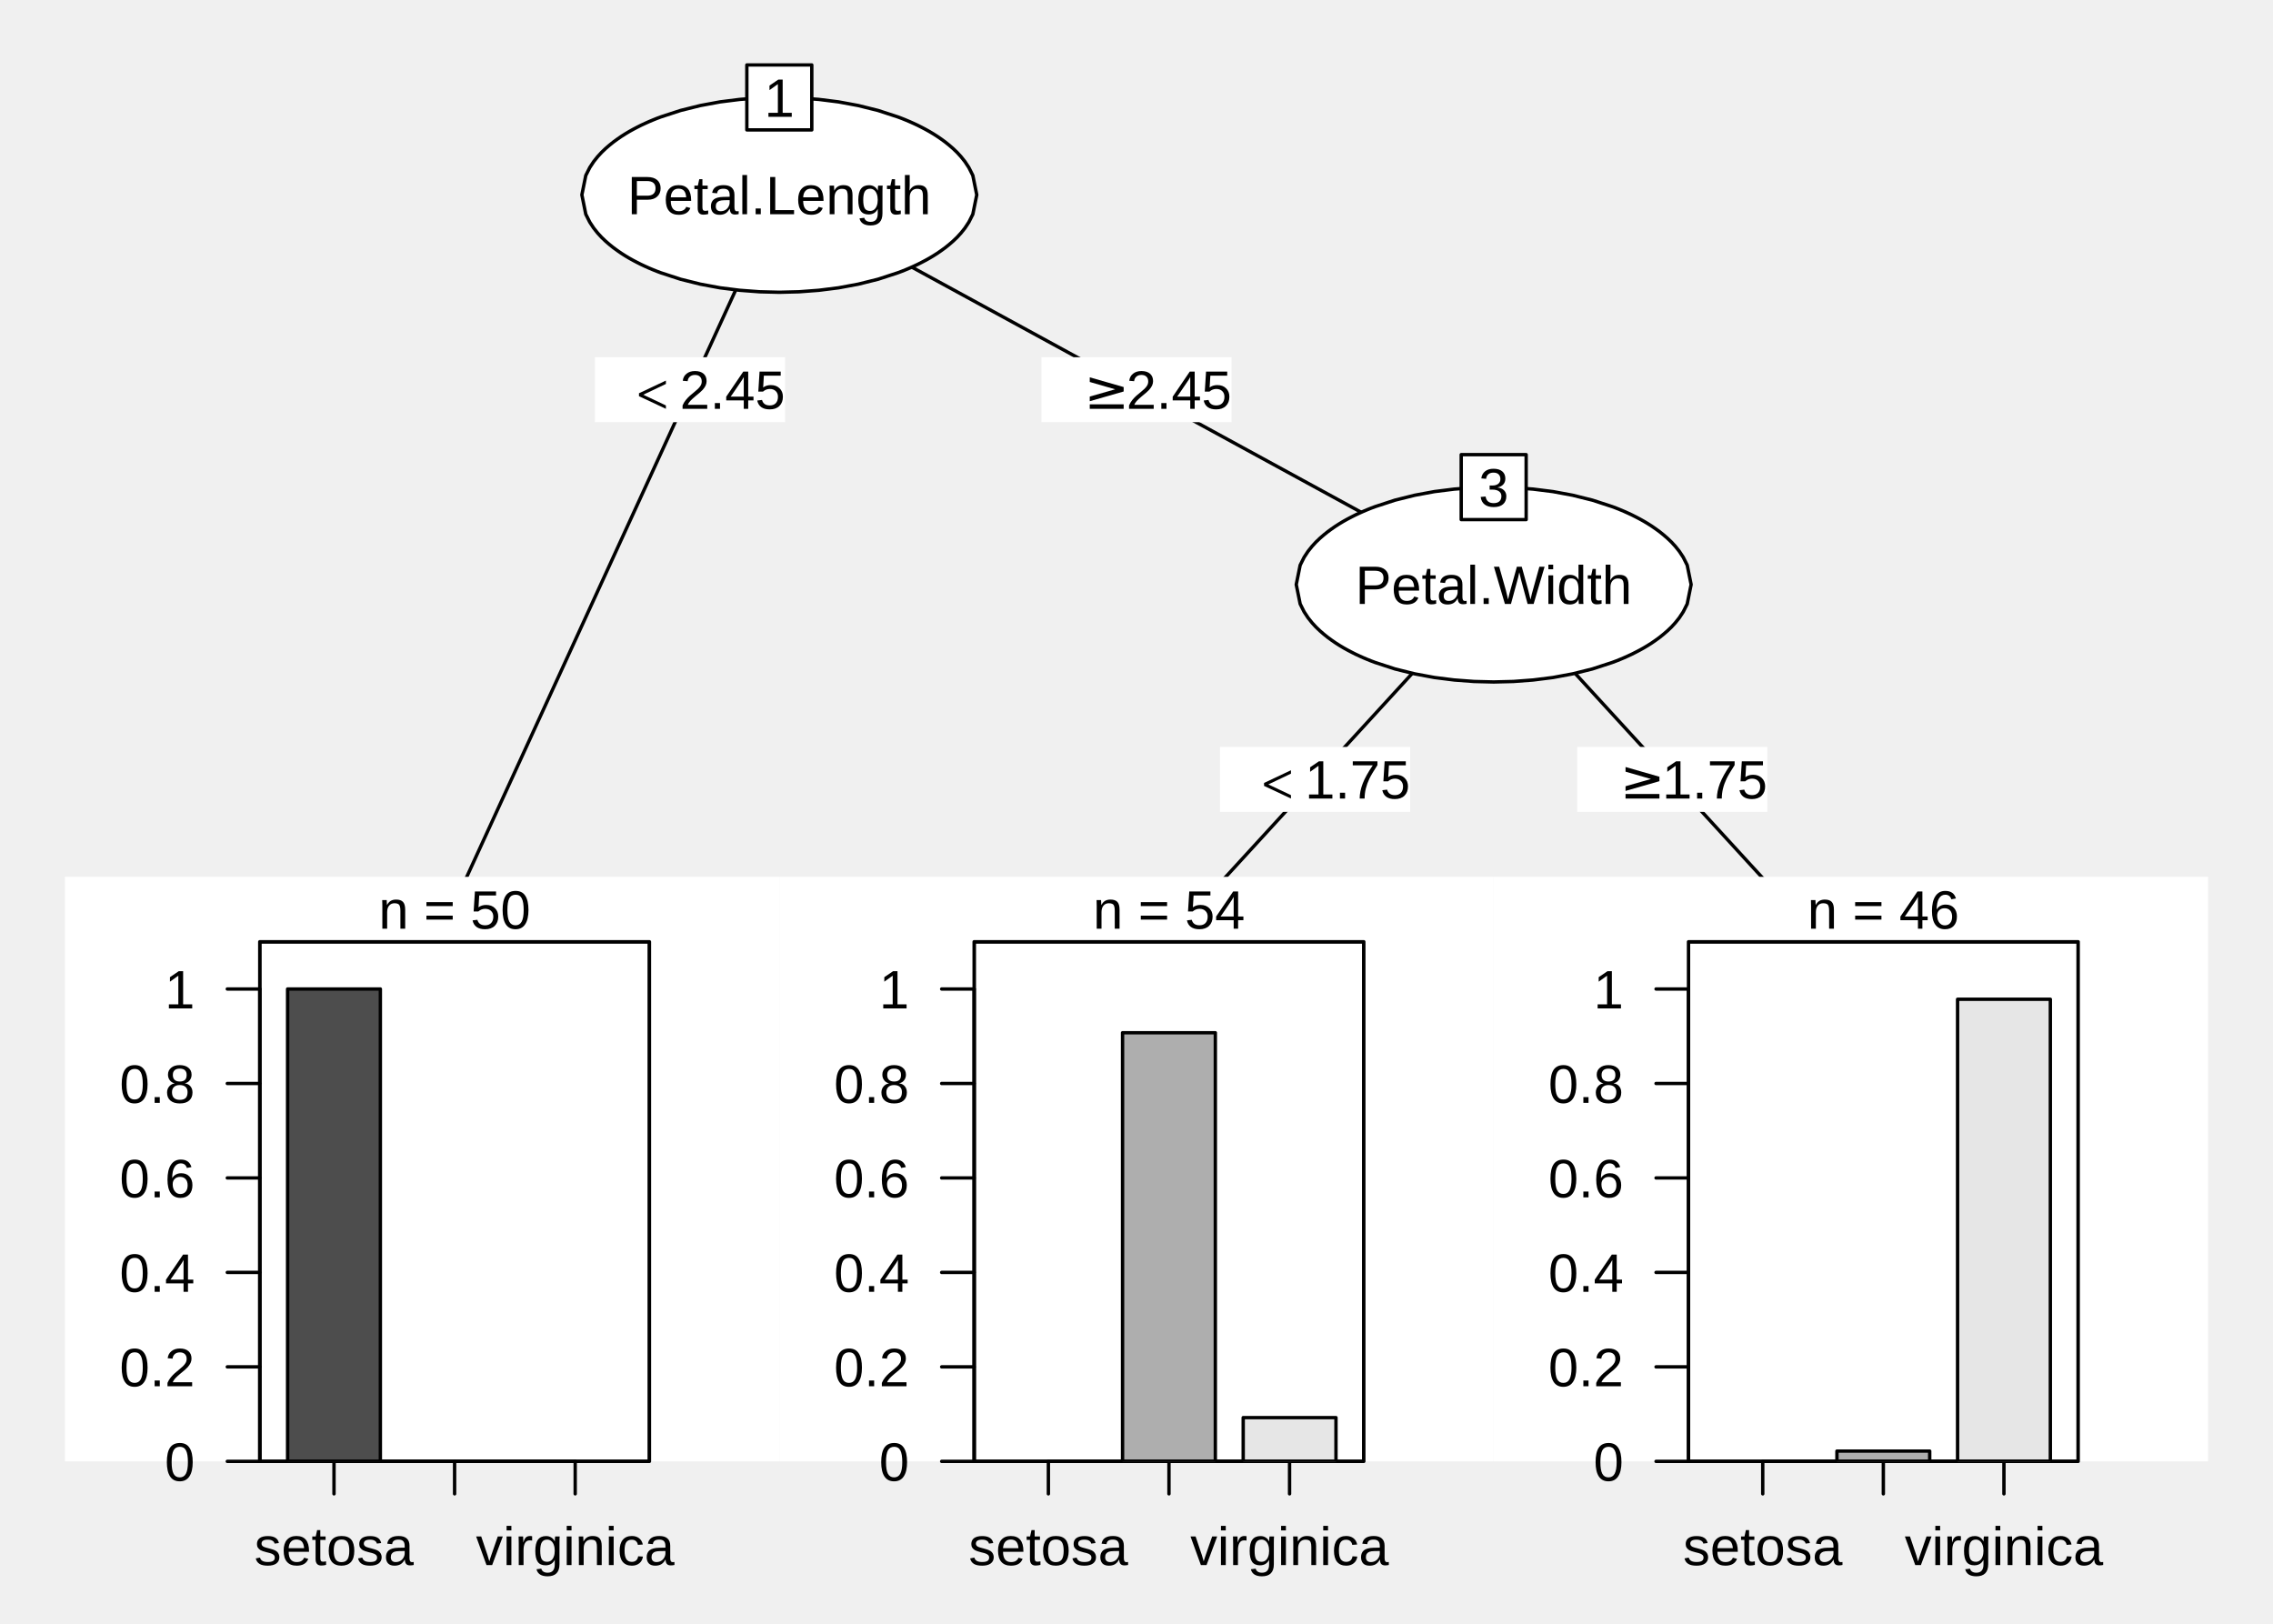
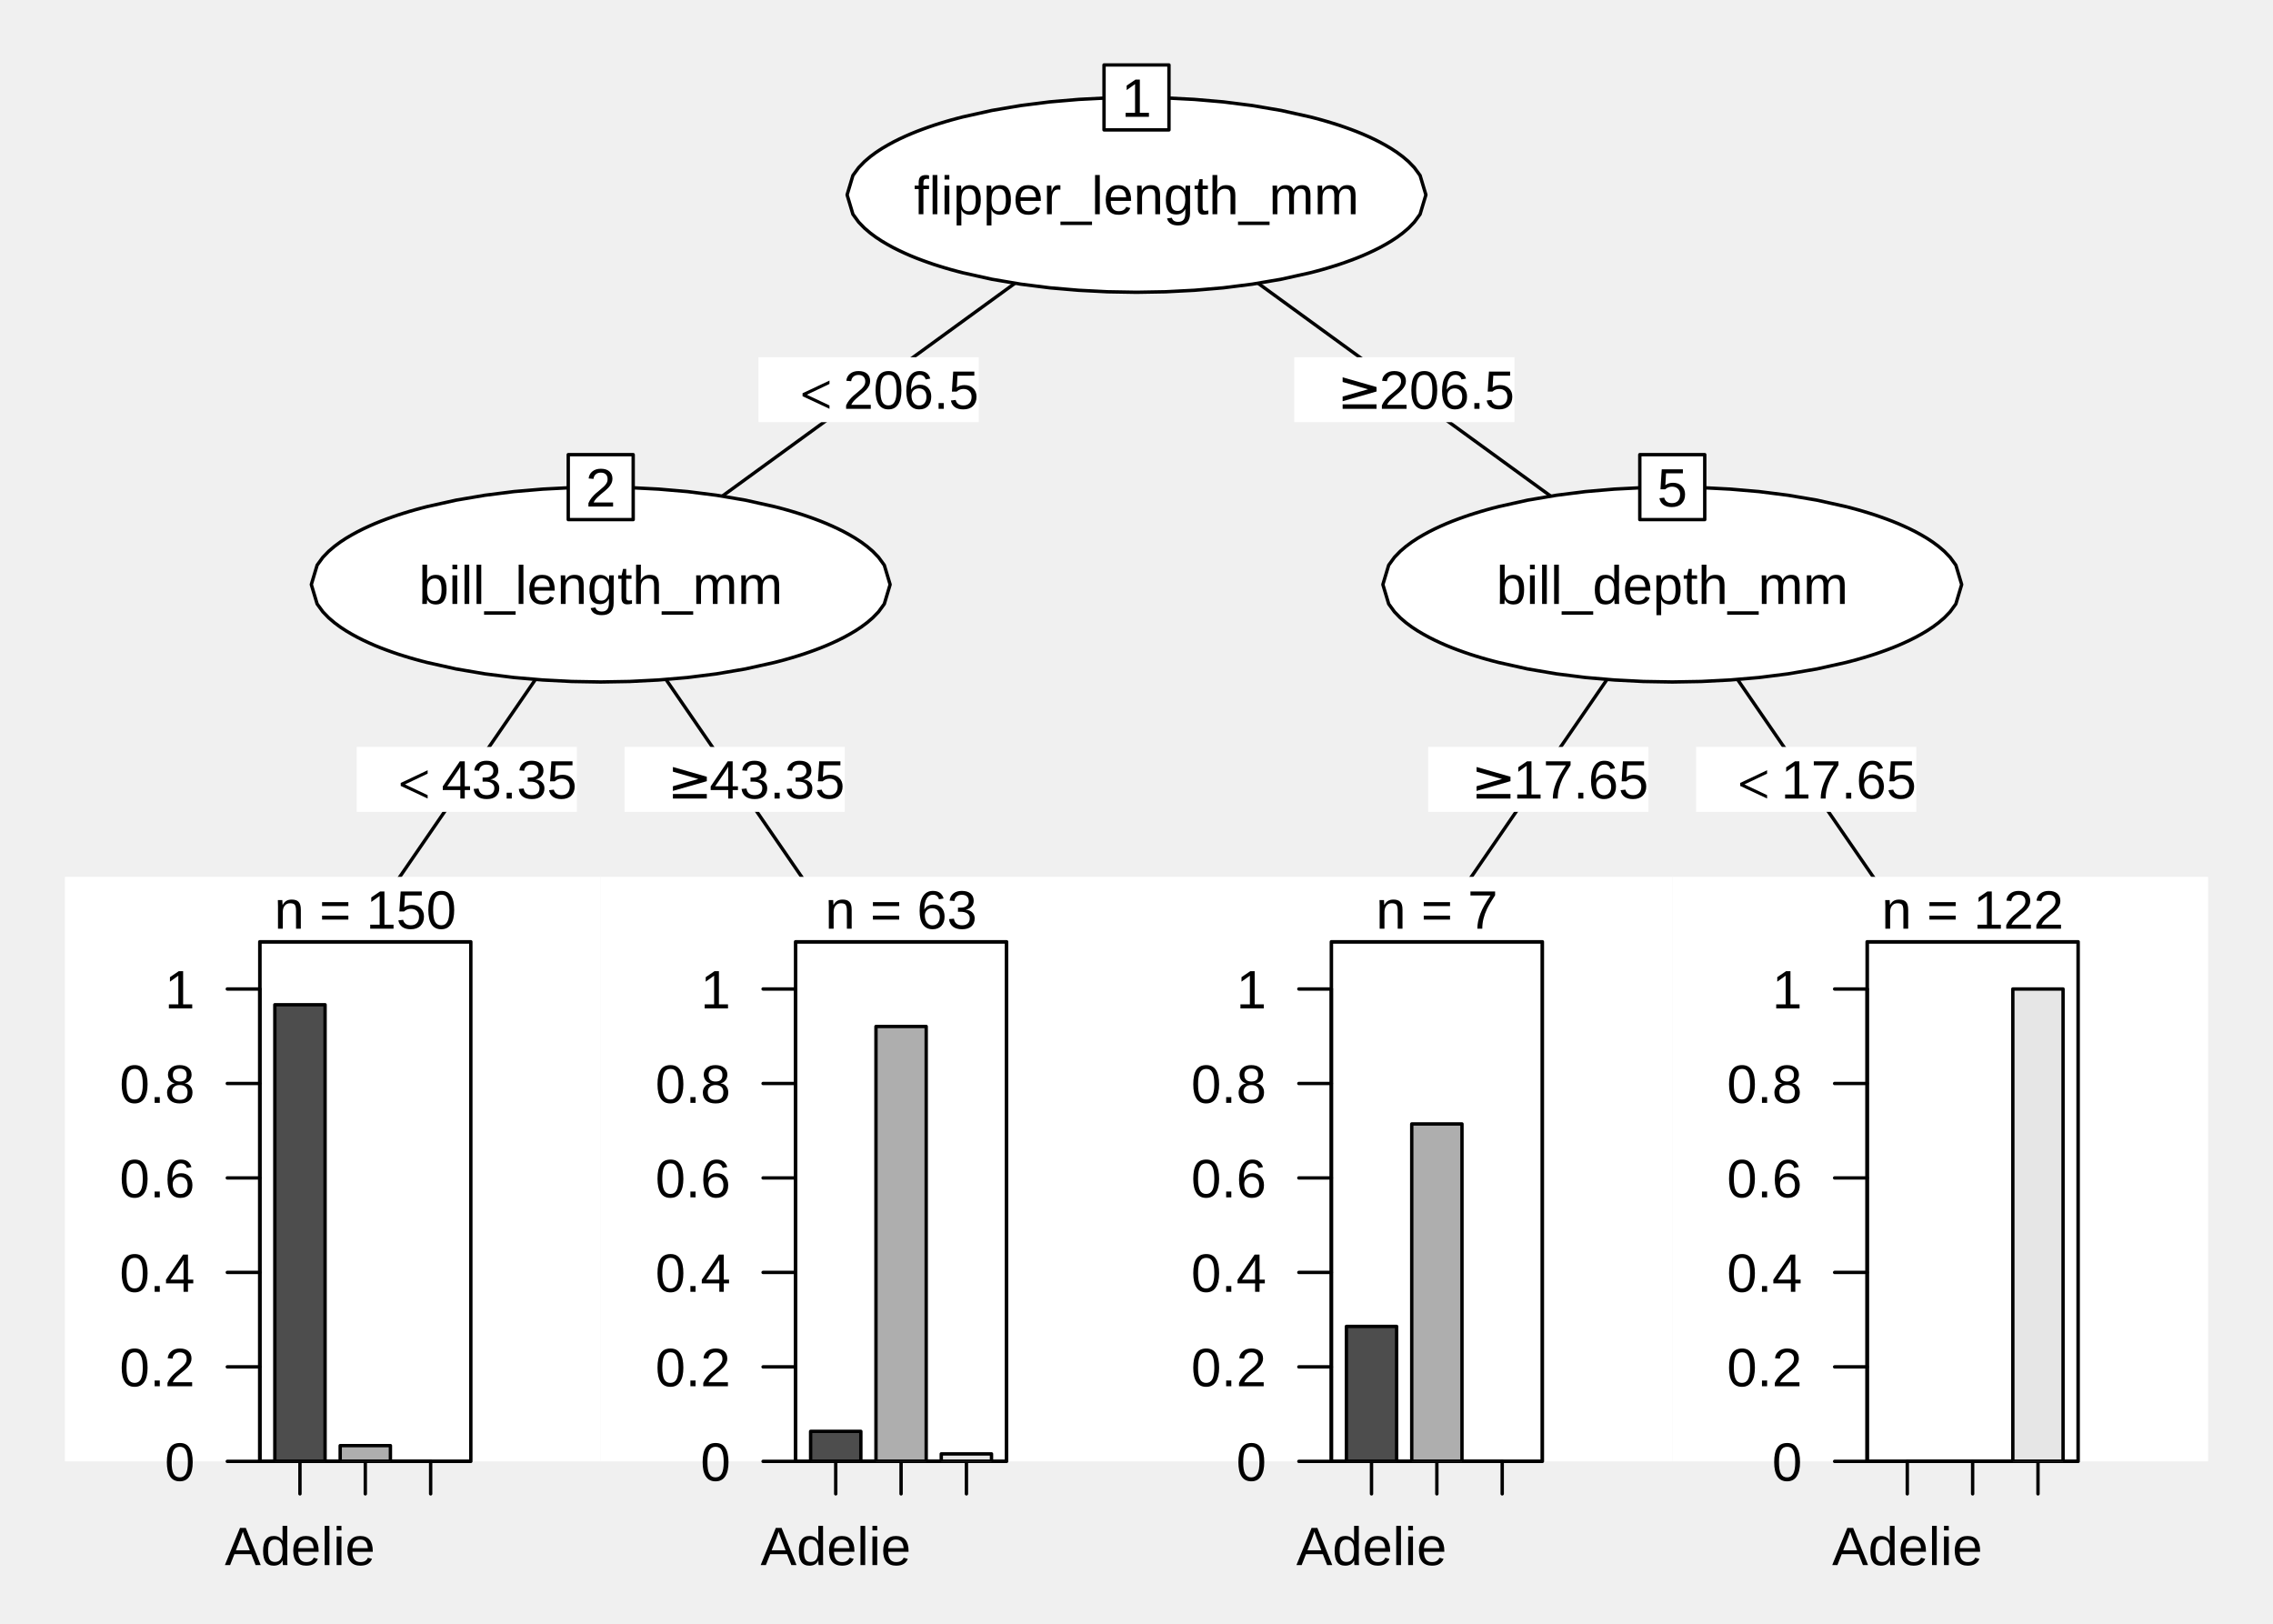
<svg xmlns="http://www.w3.org/2000/svg" width="504.00pt" height="360.00pt" viewBox="0 0 504.00 360.00">
  <g class="svglite">
    <defs>
      <style type="text/css">
    .svglite line, .svglite polyline, .svglite polygon, .svglite path, .svglite rect, .svglite circle {
      fill: none;
      stroke: #000000;
      stroke-linecap: round;
      stroke-linejoin: round;
      stroke-miterlimit: 10.00;
    }
    .svglite text {
      white-space: pre;
    }
    .svglite g.glyphgroup path {
      fill: inherit;
      stroke: none;
    }
  </style>
    </defs>
    <rect width="100%" height="100%" style="stroke: none; fill: none;" />
    <defs>
      <clipPath id="cpMC4wMHw1MDQuMDB8MC4wMHwzNjAuMDA=">
        <rect x="0.00" y="0.00" width="504.00" height="360.00" />
      </clipPath>
    </defs>
    <g clip-path="url(#cpMC4wMHw1MDQuMDB8MC4wMHwzNjAuMDA=)">
-       <polyline points="172.80,43.20 93.60,216.00 " style="stroke-width: 0.75;" />
-       <polyline points="172.80,43.20 331.20,129.60 " style="stroke-width: 0.75;" />
-       <polygon points="129.02,43.20 129.89,38.90 130.77,37.15 131.64,35.83 132.52,34.73 133.39,33.78 134.27,32.94 135.15,32.18 136.02,31.48 136.90,30.84 137.77,30.24 138.65,29.68 139.52,29.16 140.40,28.67 141.28,28.21 142.15,27.77 143.03,27.36 143.90,26.97 144.78,26.60 145.65,26.25 146.53,25.92 146.53,25.92 150.91,24.49 155.29,23.40 159.66,22.59 164.04,22.04 168.42,21.71 172.80,21.60 177.18,21.71 181.56,22.04 185.94,22.59 190.31,23.40 194.69,24.49 199.07,25.92 199.07,25.92 199.95,26.25 200.82,26.60 201.70,26.97 202.57,27.36 203.45,27.77 204.32,28.21 205.20,28.67 206.08,29.16 206.95,29.68 207.83,30.24 208.70,30.84 209.58,31.48 210.45,32.18 211.33,32.94 212.21,33.78 213.08,34.73 213.96,35.83 214.83,37.15 215.71,38.90 216.58,43.20 216.58,43.20 215.71,47.50 214.83,49.25 213.96,50.57 213.08,51.67 212.21,52.62 211.33,53.46 210.45,54.22 209.58,54.92 208.70,55.56 207.83,56.16 206.95,56.72 206.08,57.24 205.20,57.73 204.32,58.19 203.45,58.63 202.57,59.04 201.70,59.43 200.82,59.80 199.95,60.15 199.07,60.48 199.07,60.48 194.69,61.91 190.31,63.00 185.94,63.81 181.56,64.36 177.18,64.69 172.80,64.80 168.42,64.69 164.04,64.36 159.66,63.81 155.29,63.00 150.91,61.91 146.53,60.48 146.53,60.48 145.65,60.15 144.78,59.80 143.90,59.43 143.03,59.04 142.15,58.63 141.28,58.19 140.40,57.73 139.52,57.24 138.65,56.72 137.77,56.16 136.90,55.56 136.02,54.92 135.15,54.22 134.27,53.46 133.39,52.62 132.52,51.67 131.64,50.57 130.77,49.25 129.89,47.50 129.02,43.20 " style="stroke-width: 0.75; fill: #FFFFFF;" />
-       <text x="172.80" y="47.50" text-anchor="middle" style="font-size: 12.00px; font-family: &quot;Arial&quot;;" textLength="67.36px" lengthAdjust="spacingAndGlyphs">Petal.Length</text>
-       <rect x="165.60" y="14.40" width="14.40" height="14.40" style="stroke-width: 0.75; fill: #FFFFFF;" />
-       <text x="172.80" y="25.90" text-anchor="middle" style="font-size: 12.00px; font-family: &quot;Arial&quot;;" textLength="6.67px" lengthAdjust="spacingAndGlyphs">1</text>
-       <rect x="131.92" y="79.20" width="42.16" height="14.40" style="stroke-width: 0.75; stroke: none; fill: #FFFFFF;" />
-       <text x="141.37" y="90.64" style="font-size: 12.00px; font-family: &quot;Symbol&quot;;" textLength="6.59px" lengthAdjust="spacingAndGlyphs">&lt;</text>
-       <text x="150.74" y="90.64" style="font-size: 12.00px; font-family: &quot;Arial&quot;;" textLength="23.34px" lengthAdjust="spacingAndGlyphs">2.45</text>
-       <rect x="230.92" y="79.20" width="42.16" height="14.40" style="stroke-width: 0.75; stroke: none; fill: #FFFFFF;" />
-       <text x="240.37" y="90.64" style="font-size: 12.00px; font-family: &quot;Symbol&quot;;" textLength="6.59px" lengthAdjust="spacingAndGlyphs">≥</text>
-       <text x="249.74" y="90.64" style="font-size: 12.00px; font-family: &quot;Arial&quot;;" textLength="23.34px" lengthAdjust="spacingAndGlyphs">2.45</text>
-       <rect x="14.40" y="194.40" width="158.40" height="129.60" style="stroke-width: 0.75; stroke: none; fill: #FFFFFF;" />
-       <text x="100.80" y="205.90" text-anchor="middle" style="font-size: 12.00px; font-family: &quot;Arial&quot;;" textLength="33.69px" lengthAdjust="spacingAndGlyphs">n = 50</text>
-       <polyline points="74.06,324.00 127.54,324.00 " style="stroke-width: 0.75;" />
-       <line x1="74.06" y1="324.00" x2="74.06" y2="331.20" style="stroke-width: 0.75;" />
-       <line x1="100.80" y1="324.00" x2="100.80" y2="331.20" style="stroke-width: 0.75;" />
-       <line x1="127.54" y1="324.00" x2="127.54" y2="331.20" style="stroke-width: 0.75;" />
-       <text x="74.06" y="347.00" text-anchor="middle" style="font-size: 12.00px; font-family: &quot;Arial&quot;;" textLength="35.34px" lengthAdjust="spacingAndGlyphs">setosa</text>
-       <text x="127.54" y="347.00" text-anchor="middle" style="font-size: 12.00px; font-family: &quot;Arial&quot;;" textLength="44.03px" lengthAdjust="spacingAndGlyphs">virginica</text>
+       <polyline points="252.00,43.20 133.20,129.60 " style="stroke-width: 0.75;" />
+       <polyline points="252.00,43.20 370.80,129.60 " style="stroke-width: 0.75;" />
+       <polygon points="187.83,43.20 189.12,38.90 190.40,37.15 191.68,35.83 192.97,34.73 194.25,33.78 195.53,32.94 196.82,32.18 198.10,31.48 199.38,30.84 200.67,30.24 201.95,29.68 203.23,29.16 204.52,28.67 205.80,28.21 207.08,27.77 208.37,27.36 209.65,26.97 210.93,26.60 212.22,26.25 213.50,25.92 213.50,25.92 219.92,24.49 226.33,23.40 232.75,22.59 239.17,22.04 245.58,21.71 252.00,21.60 258.42,21.71 264.83,22.04 271.25,22.59 277.67,23.40 284.08,24.49 290.50,25.92 290.50,25.92 291.78,26.25 293.07,26.60 294.35,26.97 295.63,27.36 296.92,27.77 298.20,28.21 299.48,28.67 300.77,29.16 302.05,29.68 303.33,30.24 304.62,30.84 305.90,31.48 307.18,32.18 308.47,32.94 309.75,33.78 311.03,34.73 312.32,35.83 313.60,37.15 314.88,38.90 316.17,43.20 316.17,43.20 314.88,47.50 313.60,49.25 312.32,50.57 311.03,51.67 309.75,52.62 308.47,53.46 307.18,54.22 305.90,54.92 304.62,55.56 303.33,56.16 302.05,56.72 300.77,57.24 299.48,57.73 298.20,58.19 296.92,58.63 295.63,59.04 294.35,59.43 293.07,59.80 291.78,60.15 290.50,60.48 290.50,60.48 284.08,61.91 277.67,63.00 271.25,63.81 264.83,64.36 258.42,64.69 252.00,64.80 245.58,64.69 239.17,64.36 232.75,63.81 226.33,63.00 219.92,61.91 213.50,60.48 213.50,60.48 212.22,60.15 210.93,59.80 209.65,59.43 208.37,59.04 207.08,58.63 205.80,58.19 204.52,57.73 203.23,57.24 201.95,56.72 200.67,56.16 199.38,55.56 198.10,54.92 196.82,54.22 195.53,53.46 194.25,52.62 192.97,51.67 191.68,50.57 190.40,49.25 189.12,47.50 187.83,43.20 " style="stroke-width: 0.75; fill: #FFFFFF;" />
+       <text x="252.00" y="47.50" text-anchor="middle" style="font-size: 12.00px; font-family: &quot;Arial&quot;;" textLength="98.72px" lengthAdjust="spacingAndGlyphs">flipper_length_mm</text>
+       <rect x="244.80" y="14.40" width="14.40" height="14.40" style="stroke-width: 0.75; fill: #FFFFFF;" />
+       <text x="252.00" y="25.90" text-anchor="middle" style="font-size: 12.00px; font-family: &quot;Arial&quot;;" textLength="6.67px" lengthAdjust="spacingAndGlyphs">1</text>
+       <rect x="168.18" y="79.20" width="48.83" height="14.40" style="stroke-width: 0.75; stroke: none; fill: #FFFFFF;" />
+       <text x="177.64" y="90.64" style="font-size: 12.00px; font-family: &quot;Symbol&quot;;" textLength="6.59px" lengthAdjust="spacingAndGlyphs">&lt;</text>
+       <text x="187.00" y="90.64" style="font-size: 12.00px; font-family: &quot;Arial&quot;;" textLength="30.02px" lengthAdjust="spacingAndGlyphs">206.5</text>
+       <rect x="286.98" y="79.20" width="48.83" height="14.40" style="stroke-width: 0.75; stroke: none; fill: #FFFFFF;" />
+       <text x="296.44" y="90.64" style="font-size: 12.00px; font-family: &quot;Symbol&quot;;" textLength="6.59px" lengthAdjust="spacingAndGlyphs">≥</text>
+       <text x="305.80" y="90.64" style="font-size: 12.00px; font-family: &quot;Arial&quot;;" textLength="30.02px" lengthAdjust="spacingAndGlyphs">206.5</text>
+       <polyline points="133.20,129.60 73.80,216.00 " style="stroke-width: 0.75;" />
+       <polyline points="133.20,129.60 192.60,216.00 " style="stroke-width: 0.75;" />
+       <polygon points="69.03,129.60 70.32,125.30 71.60,123.55 72.88,122.23 74.17,121.13 75.45,120.18 76.73,119.34 78.02,118.58 79.30,117.88 80.58,117.24 81.87,116.64 83.15,116.08 84.43,115.56 85.72,115.07 87.00,114.61 88.28,114.17 89.57,113.76 90.85,113.37 92.13,113.00 93.42,112.65 94.70,112.32 94.70,112.32 101.12,110.89 107.53,109.80 113.95,108.99 120.37,108.44 126.78,108.11 133.20,108.00 139.62,108.11 146.03,108.44 152.45,108.99 158.87,109.80 165.28,110.89 171.70,112.32 171.70,112.32 172.98,112.65 174.27,113.00 175.55,113.37 176.83,113.76 178.12,114.17 179.40,114.61 180.68,115.07 181.97,115.56 183.25,116.08 184.53,116.64 185.82,117.24 187.10,117.88 188.38,118.58 189.67,119.34 190.95,120.18 192.23,121.13 193.52,122.23 194.80,123.55 196.08,125.30 197.37,129.60 197.37,129.60 196.08,133.90 194.80,135.65 193.52,136.97 192.23,138.07 190.95,139.02 189.67,139.86 188.38,140.62 187.10,141.32 185.82,141.96 184.53,142.56 183.25,143.12 181.97,143.64 180.68,144.13 179.40,144.59 178.12,145.03 176.83,145.44 175.55,145.83 174.27,146.20 172.98,146.55 171.70,146.88 171.70,146.88 165.28,148.31 158.87,149.40 152.45,150.21 146.03,150.76 139.62,151.09 133.20,151.20 126.78,151.09 120.37,150.76 113.95,150.21 107.53,149.40 101.12,148.31 94.70,146.88 94.70,146.88 93.42,146.55 92.13,146.20 90.85,145.83 89.57,145.44 88.28,145.03 87.00,144.59 85.72,144.13 84.43,143.64 83.15,143.12 81.87,142.56 80.58,141.96 79.30,141.32 78.02,140.62 76.73,139.86 75.45,139.02 74.17,138.07 72.88,136.97 71.60,135.65 70.32,133.90 69.03,129.60 " style="stroke-width: 0.75; fill: #FFFFFF;" />
+       <text x="133.20" y="133.90" text-anchor="middle" style="font-size: 12.00px; font-family: &quot;Arial&quot;;" textLength="80.72px" lengthAdjust="spacingAndGlyphs">bill_length_mm</text>
+       <rect x="126.00" y="100.80" width="14.40" height="14.40" style="stroke-width: 0.75; fill: #FFFFFF;" />
+       <text x="133.20" y="112.30" text-anchor="middle" style="font-size: 12.00px; font-family: &quot;Arial&quot;;" textLength="6.67px" lengthAdjust="spacingAndGlyphs">2</text>
+       <rect x="79.08" y="165.60" width="48.83" height="14.40" style="stroke-width: 0.75; stroke: none; fill: #FFFFFF;" />
+       <text x="88.54" y="177.04" style="font-size: 12.00px; font-family: &quot;Symbol&quot;;" textLength="6.59px" lengthAdjust="spacingAndGlyphs">&lt;</text>
+       <text x="97.90" y="177.04" style="font-size: 12.00px; font-family: &quot;Arial&quot;;" textLength="30.02px" lengthAdjust="spacingAndGlyphs">43.35</text>
+       <rect x="138.48" y="165.60" width="48.83" height="14.40" style="stroke-width: 0.75; stroke: none; fill: #FFFFFF;" />
+       <text x="147.94" y="177.04" style="font-size: 12.00px; font-family: &quot;Symbol&quot;;" textLength="6.59px" lengthAdjust="spacingAndGlyphs">≥</text>
+       <text x="157.30" y="177.04" style="font-size: 12.00px; font-family: &quot;Arial&quot;;" textLength="30.02px" lengthAdjust="spacingAndGlyphs">43.35</text>
+       <rect x="14.40" y="194.40" width="118.80" height="129.60" style="stroke-width: 0.75; stroke: none; fill: #FFFFFF;" />
+       <text x="81.00" y="205.90" text-anchor="middle" style="font-size: 12.00px; font-family: &quot;Arial&quot;;" textLength="40.36px" lengthAdjust="spacingAndGlyphs">n = 150</text>
+       <polyline points="66.51,324.00 95.49,324.00 " style="stroke-width: 0.75;" />
+       <line x1="66.51" y1="324.00" x2="66.51" y2="331.20" style="stroke-width: 0.75;" />
+       <line x1="81.00" y1="324.00" x2="81.00" y2="331.20" style="stroke-width: 0.75;" />
+       <line x1="95.49" y1="324.00" x2="95.49" y2="331.20" style="stroke-width: 0.75;" />
+       <text x="66.51" y="347.00" text-anchor="middle" style="font-size: 12.00px; font-family: &quot;Arial&quot;;" textLength="33.36px" lengthAdjust="spacingAndGlyphs">Adelie</text>
      <polyline points="57.60,324.00 57.60,219.27 " style="stroke-width: 0.75;" />
      <line x1="57.60" y1="324.00" x2="50.40" y2="324.00" style="stroke-width: 0.75;" />
      <line x1="57.60" y1="303.05" x2="50.40" y2="303.05" style="stroke-width: 0.75;" />
      <line x1="57.60" y1="282.11" x2="50.40" y2="282.11" style="stroke-width: 0.75;" />
      <line x1="57.60" y1="261.16" x2="50.40" y2="261.16" style="stroke-width: 0.75;" />
      <line x1="57.60" y1="240.22" x2="50.40" y2="240.22" style="stroke-width: 0.75;" />
      <line x1="57.60" y1="219.27" x2="50.40" y2="219.27" style="stroke-width: 0.75;" />
      <text x="43.20" y="328.30" text-anchor="end" style="font-size: 12.00px; font-family: &quot;Arial&quot;;" textLength="6.67px" lengthAdjust="spacingAndGlyphs">0</text>
      <text x="43.20" y="307.35" text-anchor="end" style="font-size: 12.00px; font-family: &quot;Arial&quot;;" textLength="16.67px" lengthAdjust="spacingAndGlyphs">0.2</text>
      <text x="43.20" y="286.41" text-anchor="end" style="font-size: 12.00px; font-family: &quot;Arial&quot;;" textLength="16.67px" lengthAdjust="spacingAndGlyphs">0.4</text>
      <text x="43.20" y="265.46" text-anchor="end" style="font-size: 12.00px; font-family: &quot;Arial&quot;;" textLength="16.67px" lengthAdjust="spacingAndGlyphs">0.6</text>
      <text x="43.20" y="244.52" text-anchor="end" style="font-size: 12.00px; font-family: &quot;Arial&quot;;" textLength="16.67px" lengthAdjust="spacingAndGlyphs">0.8</text>
      <text x="43.20" y="223.57" text-anchor="end" style="font-size: 12.00px; font-family: &quot;Arial&quot;;" textLength="6.67px" lengthAdjust="spacingAndGlyphs">1</text>
-       <rect x="57.60" y="208.80" width="86.40" height="115.20" style="stroke-width: 0.75;" />
-     </g>
-     <defs>
-       <clipPath id="cpNTcuNjB8MTQ0LjAwfDIwOC44MHwzMjQuMDA=">
-         <rect x="57.60" y="208.80" width="86.40" height="115.20" />
-       </clipPath>
-     </defs>
-     <g clip-path="url(#cpNTcuNjB8MTQ0LjAwfDIwOC44MHwzMjQuMDA=)">
-       <rect x="63.77" y="219.27" width="20.57" height="104.73" style="stroke-width: 0.75; fill: #4D4D4D;" />
-       <rect x="90.51" y="324.00" width="20.57" height="0.00" style="stroke-width: 0.75; fill: #AEAEAE;" />
-       <rect x="117.26" y="324.00" width="20.57" height="0.00" style="stroke-width: 0.75; fill: #E6E6E6;" />
-       <rect x="57.60" y="208.80" width="86.40" height="115.20" style="stroke-width: 0.75;" />
-     </g>
-     <g clip-path="url(#cpMC4wMHw1MDQuMDB8MC4wMHwzNjAuMDA=)">
-       <polyline points="331.20,129.60 252.00,216.00 " style="stroke-width: 0.75;" />
-       <polyline points="331.20,129.60 410.40,216.00 " style="stroke-width: 0.75;" />
-       <polygon points="287.42,129.60 288.29,125.30 289.17,123.55 290.04,122.23 290.92,121.13 291.79,120.18 292.67,119.34 293.55,118.58 294.42,117.88 295.30,117.24 296.17,116.64 297.05,116.08 297.92,115.56 298.80,115.07 299.68,114.61 300.55,114.17 301.43,113.76 302.30,113.37 303.18,113.00 304.05,112.65 304.93,112.32 304.93,112.32 309.31,110.89 313.69,109.80 318.06,108.99 322.44,108.44 326.82,108.11 331.20,108.00 335.58,108.11 339.96,108.44 344.34,108.99 348.71,109.80 353.09,110.89 357.47,112.32 357.47,112.32 358.35,112.65 359.22,113.00 360.10,113.37 360.97,113.76 361.85,114.17 362.72,114.61 363.60,115.07 364.48,115.56 365.35,116.08 366.23,116.64 367.10,117.24 367.98,117.88 368.85,118.58 369.73,119.34 370.61,120.18 371.48,121.13 372.36,122.23 373.23,123.55 374.11,125.30 374.98,129.60 374.98,129.60 374.11,133.90 373.23,135.65 372.36,136.97 371.48,138.07 370.61,139.02 369.73,139.86 368.85,140.62 367.98,141.32 367.10,141.96 366.23,142.56 365.35,143.12 364.48,143.64 363.60,144.13 362.72,144.59 361.85,145.03 360.97,145.44 360.10,145.83 359.22,146.20 358.35,146.55 357.47,146.88 357.47,146.88 353.09,148.31 348.71,149.40 344.34,150.21 339.96,150.76 335.58,151.09 331.20,151.20 326.82,151.09 322.44,150.76 318.06,150.21 313.69,149.40 309.31,148.31 304.93,146.88 304.93,146.88 304.05,146.55 303.18,146.20 302.30,145.83 301.43,145.44 300.55,145.03 299.68,144.59 298.80,144.13 297.92,143.64 297.05,143.12 296.17,142.56 295.30,141.96 294.42,141.32 293.55,140.62 292.67,139.86 291.79,139.02 290.92,138.07 290.04,136.97 289.17,135.65 288.29,133.90 287.42,129.60 " style="stroke-width: 0.75; fill: #FFFFFF;" />
-       <text x="331.20" y="133.90" text-anchor="middle" style="font-size: 12.00px; font-family: &quot;Arial&quot;;" textLength="61.34px" lengthAdjust="spacingAndGlyphs">Petal.Width</text>
-       <rect x="324.00" y="100.80" width="14.40" height="14.40" style="stroke-width: 0.75; fill: #FFFFFF;" />
-       <text x="331.20" y="112.30" text-anchor="middle" style="font-size: 12.00px; font-family: &quot;Arial&quot;;" textLength="6.67px" lengthAdjust="spacingAndGlyphs">3</text>
-       <rect x="270.52" y="165.60" width="42.16" height="14.40" style="stroke-width: 0.75; stroke: none; fill: #FFFFFF;" />
-       <text x="279.97" y="177.04" style="font-size: 12.00px; font-family: &quot;Symbol&quot;;" textLength="6.59px" lengthAdjust="spacingAndGlyphs">&lt;</text>
-       <text x="289.34" y="177.04" style="font-size: 12.00px; font-family: &quot;Arial&quot;;" textLength="23.34px" lengthAdjust="spacingAndGlyphs">1.75</text>
-       <rect x="349.72" y="165.60" width="42.16" height="14.40" style="stroke-width: 0.75; stroke: none; fill: #FFFFFF;" />
-       <text x="359.17" y="177.04" style="font-size: 12.00px; font-family: &quot;Symbol&quot;;" textLength="6.59px" lengthAdjust="spacingAndGlyphs">≥</text>
-       <text x="368.54" y="177.04" style="font-size: 12.00px; font-family: &quot;Arial&quot;;" textLength="23.34px" lengthAdjust="spacingAndGlyphs">1.75</text>
-       <rect x="172.80" y="194.40" width="158.40" height="129.60" style="stroke-width: 0.75; stroke: none; fill: #FFFFFF;" />
-       <text x="259.20" y="205.90" text-anchor="middle" style="font-size: 12.00px; font-family: &quot;Arial&quot;;" textLength="33.69px" lengthAdjust="spacingAndGlyphs">n = 54</text>
-       <polyline points="232.46,324.00 285.94,324.00 " style="stroke-width: 0.75;" />
-       <line x1="232.46" y1="324.00" x2="232.46" y2="331.20" style="stroke-width: 0.75;" />
-       <line x1="259.20" y1="324.00" x2="259.20" y2="331.20" style="stroke-width: 0.75;" />
-       <line x1="285.94" y1="324.00" x2="285.94" y2="331.20" style="stroke-width: 0.75;" />
-       <text x="232.46" y="347.00" text-anchor="middle" style="font-size: 12.00px; font-family: &quot;Arial&quot;;" textLength="35.34px" lengthAdjust="spacingAndGlyphs">setosa</text>
-       <text x="285.94" y="347.00" text-anchor="middle" style="font-size: 12.00px; font-family: &quot;Arial&quot;;" textLength="44.03px" lengthAdjust="spacingAndGlyphs">virginica</text>
-       <polyline points="216.00,324.00 216.00,219.27 " style="stroke-width: 0.75;" />
-       <line x1="216.00" y1="324.00" x2="208.80" y2="324.00" style="stroke-width: 0.75;" />
-       <line x1="216.00" y1="303.05" x2="208.80" y2="303.05" style="stroke-width: 0.75;" />
-       <line x1="216.00" y1="282.11" x2="208.80" y2="282.11" style="stroke-width: 0.75;" />
-       <line x1="216.00" y1="261.16" x2="208.80" y2="261.16" style="stroke-width: 0.75;" />
-       <line x1="216.00" y1="240.22" x2="208.80" y2="240.22" style="stroke-width: 0.75;" />
-       <line x1="216.00" y1="219.27" x2="208.80" y2="219.27" style="stroke-width: 0.75;" />
-       <text x="201.60" y="328.30" text-anchor="end" style="font-size: 12.00px; font-family: &quot;Arial&quot;;" textLength="6.67px" lengthAdjust="spacingAndGlyphs">0</text>
-       <text x="201.60" y="307.35" text-anchor="end" style="font-size: 12.00px; font-family: &quot;Arial&quot;;" textLength="16.67px" lengthAdjust="spacingAndGlyphs">0.2</text>
-       <text x="201.60" y="286.41" text-anchor="end" style="font-size: 12.00px; font-family: &quot;Arial&quot;;" textLength="16.67px" lengthAdjust="spacingAndGlyphs">0.4</text>
-       <text x="201.60" y="265.46" text-anchor="end" style="font-size: 12.00px; font-family: &quot;Arial&quot;;" textLength="16.67px" lengthAdjust="spacingAndGlyphs">0.6</text>
-       <text x="201.60" y="244.52" text-anchor="end" style="font-size: 12.00px; font-family: &quot;Arial&quot;;" textLength="16.67px" lengthAdjust="spacingAndGlyphs">0.8</text>
-       <text x="201.60" y="223.57" text-anchor="end" style="font-size: 12.00px; font-family: &quot;Arial&quot;;" textLength="6.67px" lengthAdjust="spacingAndGlyphs">1</text>
-       <rect x="216.00" y="208.80" width="86.40" height="115.20" style="stroke-width: 0.75;" />
-     </g>
-     <defs>
-       <clipPath id="cpMjE2LjAwfDMwMi40MHwyMDguODB8MzI0LjAw">
-         <rect x="216.00" y="208.80" width="86.40" height="115.20" />
-       </clipPath>
-     </defs>
-     <g clip-path="url(#cpMjE2LjAwfDMwMi40MHwyMDguODB8MzI0LjAw)">
-       <rect x="222.17" y="324.00" width="20.57" height="0.00" style="stroke-width: 0.75; fill: #4D4D4D;" />
-       <rect x="248.91" y="228.97" width="20.57" height="95.03" style="stroke-width: 0.75; fill: #AEAEAE;" />
-       <rect x="275.66" y="314.30" width="20.57" height="9.70" style="stroke-width: 0.75; fill: #E6E6E6;" />
-       <rect x="216.00" y="208.80" width="86.40" height="115.20" style="stroke-width: 0.75;" />
-     </g>
-     <g clip-path="url(#cpMC4wMHw1MDQuMDB8MC4wMHwzNjAuMDA=)">
-       <rect x="331.20" y="194.40" width="158.40" height="129.60" style="stroke-width: 0.75; stroke: none; fill: #FFFFFF;" />
-       <text x="417.60" y="205.90" text-anchor="middle" style="font-size: 12.00px; font-family: &quot;Arial&quot;;" textLength="33.69px" lengthAdjust="spacingAndGlyphs">n = 46</text>
-       <polyline points="390.86,324.00 444.34,324.00 " style="stroke-width: 0.75;" />
-       <line x1="390.86" y1="324.00" x2="390.86" y2="331.20" style="stroke-width: 0.75;" />
-       <line x1="417.60" y1="324.00" x2="417.60" y2="331.20" style="stroke-width: 0.75;" />
-       <line x1="444.34" y1="324.00" x2="444.34" y2="331.20" style="stroke-width: 0.75;" />
-       <text x="390.86" y="347.00" text-anchor="middle" style="font-size: 12.00px; font-family: &quot;Arial&quot;;" textLength="35.34px" lengthAdjust="spacingAndGlyphs">setosa</text>
-       <text x="444.34" y="347.00" text-anchor="middle" style="font-size: 12.00px; font-family: &quot;Arial&quot;;" textLength="44.03px" lengthAdjust="spacingAndGlyphs">virginica</text>
-       <polyline points="374.40,324.00 374.40,219.27 " style="stroke-width: 0.75;" />
-       <line x1="374.40" y1="324.00" x2="367.20" y2="324.00" style="stroke-width: 0.75;" />
-       <line x1="374.40" y1="303.05" x2="367.20" y2="303.05" style="stroke-width: 0.75;" />
-       <line x1="374.40" y1="282.11" x2="367.20" y2="282.11" style="stroke-width: 0.75;" />
-       <line x1="374.40" y1="261.16" x2="367.20" y2="261.16" style="stroke-width: 0.75;" />
-       <line x1="374.40" y1="240.22" x2="367.20" y2="240.22" style="stroke-width: 0.75;" />
-       <line x1="374.40" y1="219.27" x2="367.20" y2="219.27" style="stroke-width: 0.75;" />
-       <text x="360.00" y="328.30" text-anchor="end" style="font-size: 12.00px; font-family: &quot;Arial&quot;;" textLength="6.67px" lengthAdjust="spacingAndGlyphs">0</text>
-       <text x="360.00" y="307.35" text-anchor="end" style="font-size: 12.00px; font-family: &quot;Arial&quot;;" textLength="16.67px" lengthAdjust="spacingAndGlyphs">0.2</text>
-       <text x="360.00" y="286.41" text-anchor="end" style="font-size: 12.00px; font-family: &quot;Arial&quot;;" textLength="16.67px" lengthAdjust="spacingAndGlyphs">0.4</text>
-       <text x="360.00" y="265.46" text-anchor="end" style="font-size: 12.00px; font-family: &quot;Arial&quot;;" textLength="16.67px" lengthAdjust="spacingAndGlyphs">0.6</text>
-       <text x="360.00" y="244.52" text-anchor="end" style="font-size: 12.00px; font-family: &quot;Arial&quot;;" textLength="16.67px" lengthAdjust="spacingAndGlyphs">0.8</text>
-       <text x="360.00" y="223.57" text-anchor="end" style="font-size: 12.00px; font-family: &quot;Arial&quot;;" textLength="6.67px" lengthAdjust="spacingAndGlyphs">1</text>
-       <rect x="374.40" y="208.80" width="86.40" height="115.20" style="stroke-width: 0.75;" />
-     </g>
-     <defs>
-       <clipPath id="cpMzc0LjQwfDQ2MC44MHwyMDguODB8MzI0LjAw">
-         <rect x="374.40" y="208.80" width="86.40" height="115.20" />
-       </clipPath>
-     </defs>
-     <g clip-path="url(#cpMzc0LjQwfDQ2MC44MHwyMDguODB8MzI0LjAw)">
-       <rect x="380.57" y="324.00" width="20.57" height="0.00" style="stroke-width: 0.75; fill: #4D4D4D;" />
-       <rect x="407.31" y="321.72" width="20.57" height="2.28" style="stroke-width: 0.75; fill: #AEAEAE;" />
-       <rect x="434.06" y="221.55" width="20.57" height="102.45" style="stroke-width: 0.75; fill: #E6E6E6;" />
-       <rect x="374.40" y="208.80" width="86.40" height="115.20" style="stroke-width: 0.75;" />
+       <rect x="57.60" y="208.80" width="46.80" height="115.20" style="stroke-width: 0.75;" />
+     </g>
+     <defs>
+       <clipPath id="cpNTcuNjB8MTA0LjQwfDIwOC44MHwzMjQuMDA=">
+         <rect x="57.60" y="208.80" width="46.80" height="115.20" />
+       </clipPath>
+     </defs>
+     <g clip-path="url(#cpNTcuNjB8MTA0LjQwfDIwOC44MHwzMjQuMDA=)">
+       <rect x="60.94" y="222.76" width="11.14" height="101.24" style="stroke-width: 0.75; fill: #4D4D4D;" />
+       <rect x="75.43" y="320.51" width="11.14" height="3.49" style="stroke-width: 0.75; fill: #AEAEAE;" />
+       <rect x="89.91" y="324.00" width="11.14" height="0.00" style="stroke-width: 0.75; fill: #E6E6E6;" />
+       <rect x="57.60" y="208.80" width="46.80" height="115.20" style="stroke-width: 0.75;" />
+     </g>
+     <g clip-path="url(#cpMC4wMHw1MDQuMDB8MC4wMHwzNjAuMDA=)">
+       <rect x="133.20" y="194.40" width="118.80" height="129.60" style="stroke-width: 0.75; stroke: none; fill: #FFFFFF;" />
+       <text x="199.80" y="205.90" text-anchor="middle" style="font-size: 12.00px; font-family: &quot;Arial&quot;;" textLength="33.69px" lengthAdjust="spacingAndGlyphs">n = 63</text>
+       <polyline points="185.31,324.00 214.29,324.00 " style="stroke-width: 0.75;" />
+       <line x1="185.31" y1="324.00" x2="185.31" y2="331.20" style="stroke-width: 0.75;" />
+       <line x1="199.80" y1="324.00" x2="199.80" y2="331.20" style="stroke-width: 0.75;" />
+       <line x1="214.29" y1="324.00" x2="214.29" y2="331.20" style="stroke-width: 0.75;" />
+       <text x="185.31" y="347.00" text-anchor="middle" style="font-size: 12.00px; font-family: &quot;Arial&quot;;" textLength="33.36px" lengthAdjust="spacingAndGlyphs">Adelie</text>
+       <polyline points="176.40,324.00 176.40,219.27 " style="stroke-width: 0.75;" />
+       <line x1="176.40" y1="324.00" x2="169.20" y2="324.00" style="stroke-width: 0.75;" />
+       <line x1="176.40" y1="303.05" x2="169.20" y2="303.05" style="stroke-width: 0.75;" />
+       <line x1="176.40" y1="282.11" x2="169.20" y2="282.11" style="stroke-width: 0.75;" />
+       <line x1="176.40" y1="261.16" x2="169.20" y2="261.16" style="stroke-width: 0.75;" />
+       <line x1="176.40" y1="240.22" x2="169.20" y2="240.22" style="stroke-width: 0.75;" />
+       <line x1="176.40" y1="219.27" x2="169.20" y2="219.27" style="stroke-width: 0.75;" />
+       <text x="162.00" y="328.30" text-anchor="end" style="font-size: 12.00px; font-family: &quot;Arial&quot;;" textLength="6.67px" lengthAdjust="spacingAndGlyphs">0</text>
+       <text x="162.00" y="307.35" text-anchor="end" style="font-size: 12.00px; font-family: &quot;Arial&quot;;" textLength="16.67px" lengthAdjust="spacingAndGlyphs">0.2</text>
+       <text x="162.00" y="286.41" text-anchor="end" style="font-size: 12.00px; font-family: &quot;Arial&quot;;" textLength="16.67px" lengthAdjust="spacingAndGlyphs">0.4</text>
+       <text x="162.00" y="265.46" text-anchor="end" style="font-size: 12.00px; font-family: &quot;Arial&quot;;" textLength="16.67px" lengthAdjust="spacingAndGlyphs">0.6</text>
+       <text x="162.00" y="244.52" text-anchor="end" style="font-size: 12.00px; font-family: &quot;Arial&quot;;" textLength="16.67px" lengthAdjust="spacingAndGlyphs">0.8</text>
+       <text x="162.00" y="223.57" text-anchor="end" style="font-size: 12.00px; font-family: &quot;Arial&quot;;" textLength="6.67px" lengthAdjust="spacingAndGlyphs">1</text>
+       <rect x="176.40" y="208.80" width="46.80" height="115.20" style="stroke-width: 0.75;" />
+     </g>
+     <defs>
+       <clipPath id="cpMTc2LjQwfDIyMy4yMHwyMDguODB8MzI0LjAw">
+         <rect x="176.40" y="208.80" width="46.80" height="115.20" />
+       </clipPath>
+     </defs>
+     <g clip-path="url(#cpMTc2LjQwfDIyMy4yMHwyMDguODB8MzI0LjAw)">
+       <rect x="179.74" y="317.35" width="11.14" height="6.65" style="stroke-width: 0.75; fill: #4D4D4D;" />
+       <rect x="194.23" y="227.58" width="11.14" height="96.42" style="stroke-width: 0.75; fill: #AEAEAE;" />
+       <rect x="208.71" y="322.34" width="11.14" height="1.66" style="stroke-width: 0.75; fill: #E6E6E6;" />
+       <rect x="176.40" y="208.80" width="46.80" height="115.20" style="stroke-width: 0.75;" />
+     </g>
+     <g clip-path="url(#cpMC4wMHw1MDQuMDB8MC4wMHwzNjAuMDA=)">
+       <polyline points="370.80,129.60 311.40,216.00 " style="stroke-width: 0.75;" />
+       <polyline points="370.80,129.60 430.20,216.00 " style="stroke-width: 0.75;" />
+       <polygon points="306.63,129.60 307.92,125.30 309.20,123.55 310.48,122.23 311.77,121.13 313.05,120.18 314.33,119.34 315.62,118.58 316.90,117.88 318.18,117.24 319.47,116.64 320.75,116.08 322.03,115.56 323.32,115.07 324.60,114.61 325.88,114.17 327.17,113.76 328.45,113.37 329.73,113.00 331.02,112.65 332.30,112.32 332.30,112.32 338.72,110.89 345.13,109.80 351.55,108.99 357.97,108.44 364.38,108.11 370.80,108.00 377.22,108.11 383.63,108.44 390.05,108.99 396.47,109.80 402.88,110.89 409.30,112.32 409.30,112.32 410.58,112.65 411.87,113.00 413.15,113.37 414.43,113.76 415.72,114.17 417.00,114.61 418.28,115.07 419.57,115.56 420.85,116.08 422.13,116.64 423.42,117.24 424.70,117.88 425.98,118.58 427.27,119.34 428.55,120.18 429.83,121.13 431.12,122.23 432.40,123.55 433.68,125.30 434.97,129.60 434.97,129.60 433.68,133.90 432.40,135.65 431.12,136.97 429.83,138.07 428.55,139.02 427.27,139.86 425.98,140.62 424.70,141.32 423.42,141.96 422.13,142.56 420.85,143.12 419.57,143.64 418.28,144.13 417.00,144.59 415.72,145.03 414.43,145.44 413.15,145.83 411.87,146.20 410.58,146.55 409.30,146.88 409.30,146.88 402.88,148.31 396.47,149.40 390.05,150.21 383.63,150.76 377.22,151.09 370.80,151.20 364.38,151.09 357.97,150.76 351.55,150.21 345.13,149.40 338.72,148.31 332.30,146.88 332.30,146.88 331.02,146.55 329.73,146.20 328.45,145.83 327.17,145.44 325.88,145.03 324.60,144.59 323.32,144.13 322.03,143.64 320.75,143.12 319.47,142.56 318.18,141.96 316.90,141.32 315.62,140.62 314.33,139.86 313.05,139.02 311.77,138.07 310.48,136.97 309.20,135.65 307.92,133.90 306.63,129.60 " style="stroke-width: 0.75; fill: #FFFFFF;" />
+       <text x="370.80" y="133.90" text-anchor="middle" style="font-size: 12.00px; font-family: &quot;Arial&quot;;" textLength="78.05px" lengthAdjust="spacingAndGlyphs">bill_depth_mm</text>
+       <rect x="363.60" y="100.80" width="14.40" height="14.40" style="stroke-width: 0.75; fill: #FFFFFF;" />
+       <text x="370.80" y="112.30" text-anchor="middle" style="font-size: 12.00px; font-family: &quot;Arial&quot;;" textLength="6.67px" lengthAdjust="spacingAndGlyphs">5</text>
+       <rect x="316.68" y="165.60" width="48.83" height="14.40" style="stroke-width: 0.75; stroke: none; fill: #FFFFFF;" />
+       <text x="326.14" y="177.04" style="font-size: 12.00px; font-family: &quot;Symbol&quot;;" textLength="6.59px" lengthAdjust="spacingAndGlyphs">≥</text>
+       <text x="335.50" y="177.04" style="font-size: 12.00px; font-family: &quot;Arial&quot;;" textLength="30.02px" lengthAdjust="spacingAndGlyphs">17.65</text>
+       <rect x="376.08" y="165.60" width="48.83" height="14.40" style="stroke-width: 0.75; stroke: none; fill: #FFFFFF;" />
+       <text x="385.54" y="177.04" style="font-size: 12.00px; font-family: &quot;Symbol&quot;;" textLength="6.59px" lengthAdjust="spacingAndGlyphs">&lt;</text>
+       <text x="394.90" y="177.04" style="font-size: 12.00px; font-family: &quot;Arial&quot;;" textLength="30.02px" lengthAdjust="spacingAndGlyphs">17.65</text>
+       <rect x="252.00" y="194.40" width="118.80" height="129.60" style="stroke-width: 0.75; stroke: none; fill: #FFFFFF;" />
+       <text x="318.60" y="205.90" text-anchor="middle" style="font-size: 12.00px; font-family: &quot;Arial&quot;;" textLength="27.02px" lengthAdjust="spacingAndGlyphs">n = 7</text>
+       <polyline points="304.11,324.00 333.09,324.00 " style="stroke-width: 0.75;" />
+       <line x1="304.11" y1="324.00" x2="304.11" y2="331.20" style="stroke-width: 0.75;" />
+       <line x1="318.60" y1="324.00" x2="318.60" y2="331.20" style="stroke-width: 0.75;" />
+       <line x1="333.09" y1="324.00" x2="333.09" y2="331.20" style="stroke-width: 0.75;" />
+       <text x="304.11" y="347.00" text-anchor="middle" style="font-size: 12.00px; font-family: &quot;Arial&quot;;" textLength="33.36px" lengthAdjust="spacingAndGlyphs">Adelie</text>
+       <polyline points="295.20,324.00 295.20,219.27 " style="stroke-width: 0.75;" />
+       <line x1="295.20" y1="324.00" x2="288.00" y2="324.00" style="stroke-width: 0.75;" />
+       <line x1="295.20" y1="303.05" x2="288.00" y2="303.05" style="stroke-width: 0.75;" />
+       <line x1="295.20" y1="282.11" x2="288.00" y2="282.11" style="stroke-width: 0.75;" />
+       <line x1="295.20" y1="261.16" x2="288.00" y2="261.16" style="stroke-width: 0.75;" />
+       <line x1="295.20" y1="240.22" x2="288.00" y2="240.22" style="stroke-width: 0.75;" />
+       <line x1="295.20" y1="219.27" x2="288.00" y2="219.27" style="stroke-width: 0.75;" />
+       <text x="280.80" y="328.30" text-anchor="end" style="font-size: 12.00px; font-family: &quot;Arial&quot;;" textLength="6.67px" lengthAdjust="spacingAndGlyphs">0</text>
+       <text x="280.80" y="307.35" text-anchor="end" style="font-size: 12.00px; font-family: &quot;Arial&quot;;" textLength="16.67px" lengthAdjust="spacingAndGlyphs">0.2</text>
+       <text x="280.80" y="286.41" text-anchor="end" style="font-size: 12.00px; font-family: &quot;Arial&quot;;" textLength="16.67px" lengthAdjust="spacingAndGlyphs">0.4</text>
+       <text x="280.80" y="265.46" text-anchor="end" style="font-size: 12.00px; font-family: &quot;Arial&quot;;" textLength="16.67px" lengthAdjust="spacingAndGlyphs">0.6</text>
+       <text x="280.80" y="244.52" text-anchor="end" style="font-size: 12.00px; font-family: &quot;Arial&quot;;" textLength="16.67px" lengthAdjust="spacingAndGlyphs">0.8</text>
+       <text x="280.80" y="223.57" text-anchor="end" style="font-size: 12.00px; font-family: &quot;Arial&quot;;" textLength="6.67px" lengthAdjust="spacingAndGlyphs">1</text>
+       <rect x="295.20" y="208.80" width="46.80" height="115.20" style="stroke-width: 0.75;" />
+     </g>
+     <defs>
+       <clipPath id="cpMjk1LjIwfDM0Mi4wMHwyMDguODB8MzI0LjAw">
+         <rect x="295.20" y="208.80" width="46.80" height="115.20" />
+       </clipPath>
+     </defs>
+     <g clip-path="url(#cpMjk1LjIwfDM0Mi4wMHwyMDguODB8MzI0LjAw)">
+       <rect x="298.54" y="294.08" width="11.14" height="29.92" style="stroke-width: 0.75; fill: #4D4D4D;" />
+       <rect x="313.03" y="249.19" width="11.14" height="74.81" style="stroke-width: 0.75; fill: #AEAEAE;" />
+       <rect x="327.51" y="324.00" width="11.14" height="0.00" style="stroke-width: 0.75; fill: #E6E6E6;" />
+       <rect x="295.20" y="208.80" width="46.80" height="115.20" style="stroke-width: 0.75;" />
+     </g>
+     <g clip-path="url(#cpMC4wMHw1MDQuMDB8MC4wMHwzNjAuMDA=)">
+       <rect x="370.80" y="194.40" width="118.80" height="129.60" style="stroke-width: 0.75; stroke: none; fill: #FFFFFF;" />
+       <text x="437.40" y="205.90" text-anchor="middle" style="font-size: 12.00px; font-family: &quot;Arial&quot;;" textLength="40.36px" lengthAdjust="spacingAndGlyphs">n = 122</text>
+       <polyline points="422.91,324.00 451.89,324.00 " style="stroke-width: 0.75;" />
+       <line x1="422.91" y1="324.00" x2="422.91" y2="331.20" style="stroke-width: 0.75;" />
+       <line x1="437.40" y1="324.00" x2="437.40" y2="331.20" style="stroke-width: 0.75;" />
+       <line x1="451.89" y1="324.00" x2="451.89" y2="331.20" style="stroke-width: 0.75;" />
+       <text x="422.91" y="347.00" text-anchor="middle" style="font-size: 12.00px; font-family: &quot;Arial&quot;;" textLength="33.36px" lengthAdjust="spacingAndGlyphs">Adelie</text>
+       <polyline points="414.00,324.00 414.00,219.27 " style="stroke-width: 0.75;" />
+       <line x1="414.00" y1="324.00" x2="406.80" y2="324.00" style="stroke-width: 0.75;" />
+       <line x1="414.00" y1="303.05" x2="406.80" y2="303.05" style="stroke-width: 0.75;" />
+       <line x1="414.00" y1="282.11" x2="406.80" y2="282.11" style="stroke-width: 0.75;" />
+       <line x1="414.00" y1="261.16" x2="406.80" y2="261.16" style="stroke-width: 0.75;" />
+       <line x1="414.00" y1="240.22" x2="406.80" y2="240.22" style="stroke-width: 0.75;" />
+       <line x1="414.00" y1="219.27" x2="406.80" y2="219.27" style="stroke-width: 0.75;" />
+       <text x="399.60" y="328.30" text-anchor="end" style="font-size: 12.00px; font-family: &quot;Arial&quot;;" textLength="6.67px" lengthAdjust="spacingAndGlyphs">0</text>
+       <text x="399.60" y="307.35" text-anchor="end" style="font-size: 12.00px; font-family: &quot;Arial&quot;;" textLength="16.67px" lengthAdjust="spacingAndGlyphs">0.2</text>
+       <text x="399.60" y="286.41" text-anchor="end" style="font-size: 12.00px; font-family: &quot;Arial&quot;;" textLength="16.67px" lengthAdjust="spacingAndGlyphs">0.4</text>
+       <text x="399.60" y="265.46" text-anchor="end" style="font-size: 12.00px; font-family: &quot;Arial&quot;;" textLength="16.67px" lengthAdjust="spacingAndGlyphs">0.6</text>
+       <text x="399.60" y="244.52" text-anchor="end" style="font-size: 12.00px; font-family: &quot;Arial&quot;;" textLength="16.67px" lengthAdjust="spacingAndGlyphs">0.8</text>
+       <text x="399.60" y="223.57" text-anchor="end" style="font-size: 12.00px; font-family: &quot;Arial&quot;;" textLength="6.67px" lengthAdjust="spacingAndGlyphs">1</text>
+       <rect x="414.00" y="208.80" width="46.80" height="115.20" style="stroke-width: 0.75;" />
+     </g>
+     <defs>
+       <clipPath id="cpNDE0LjAwfDQ2MC44MHwyMDguODB8MzI0LjAw">
+         <rect x="414.00" y="208.80" width="46.80" height="115.20" />
+       </clipPath>
+     </defs>
+     <g clip-path="url(#cpNDE0LjAwfDQ2MC44MHwyMDguODB8MzI0LjAw)">
+       <rect x="417.34" y="324.00" width="11.14" height="0.00" style="stroke-width: 0.75; fill: #4D4D4D;" />
+       <rect x="431.83" y="324.00" width="11.14" height="0.00" style="stroke-width: 0.75; fill: #AEAEAE;" />
+       <rect x="446.31" y="219.27" width="11.14" height="104.73" style="stroke-width: 0.75; fill: #E6E6E6;" />
+       <rect x="414.00" y="208.80" width="46.80" height="115.20" style="stroke-width: 0.75;" />
    </g>
    <g clip-path="url(#cpMC4wMHw1MDQuMDB8MC4wMHwzNjAuMDA=)">
</g>
  </g>
</svg>
